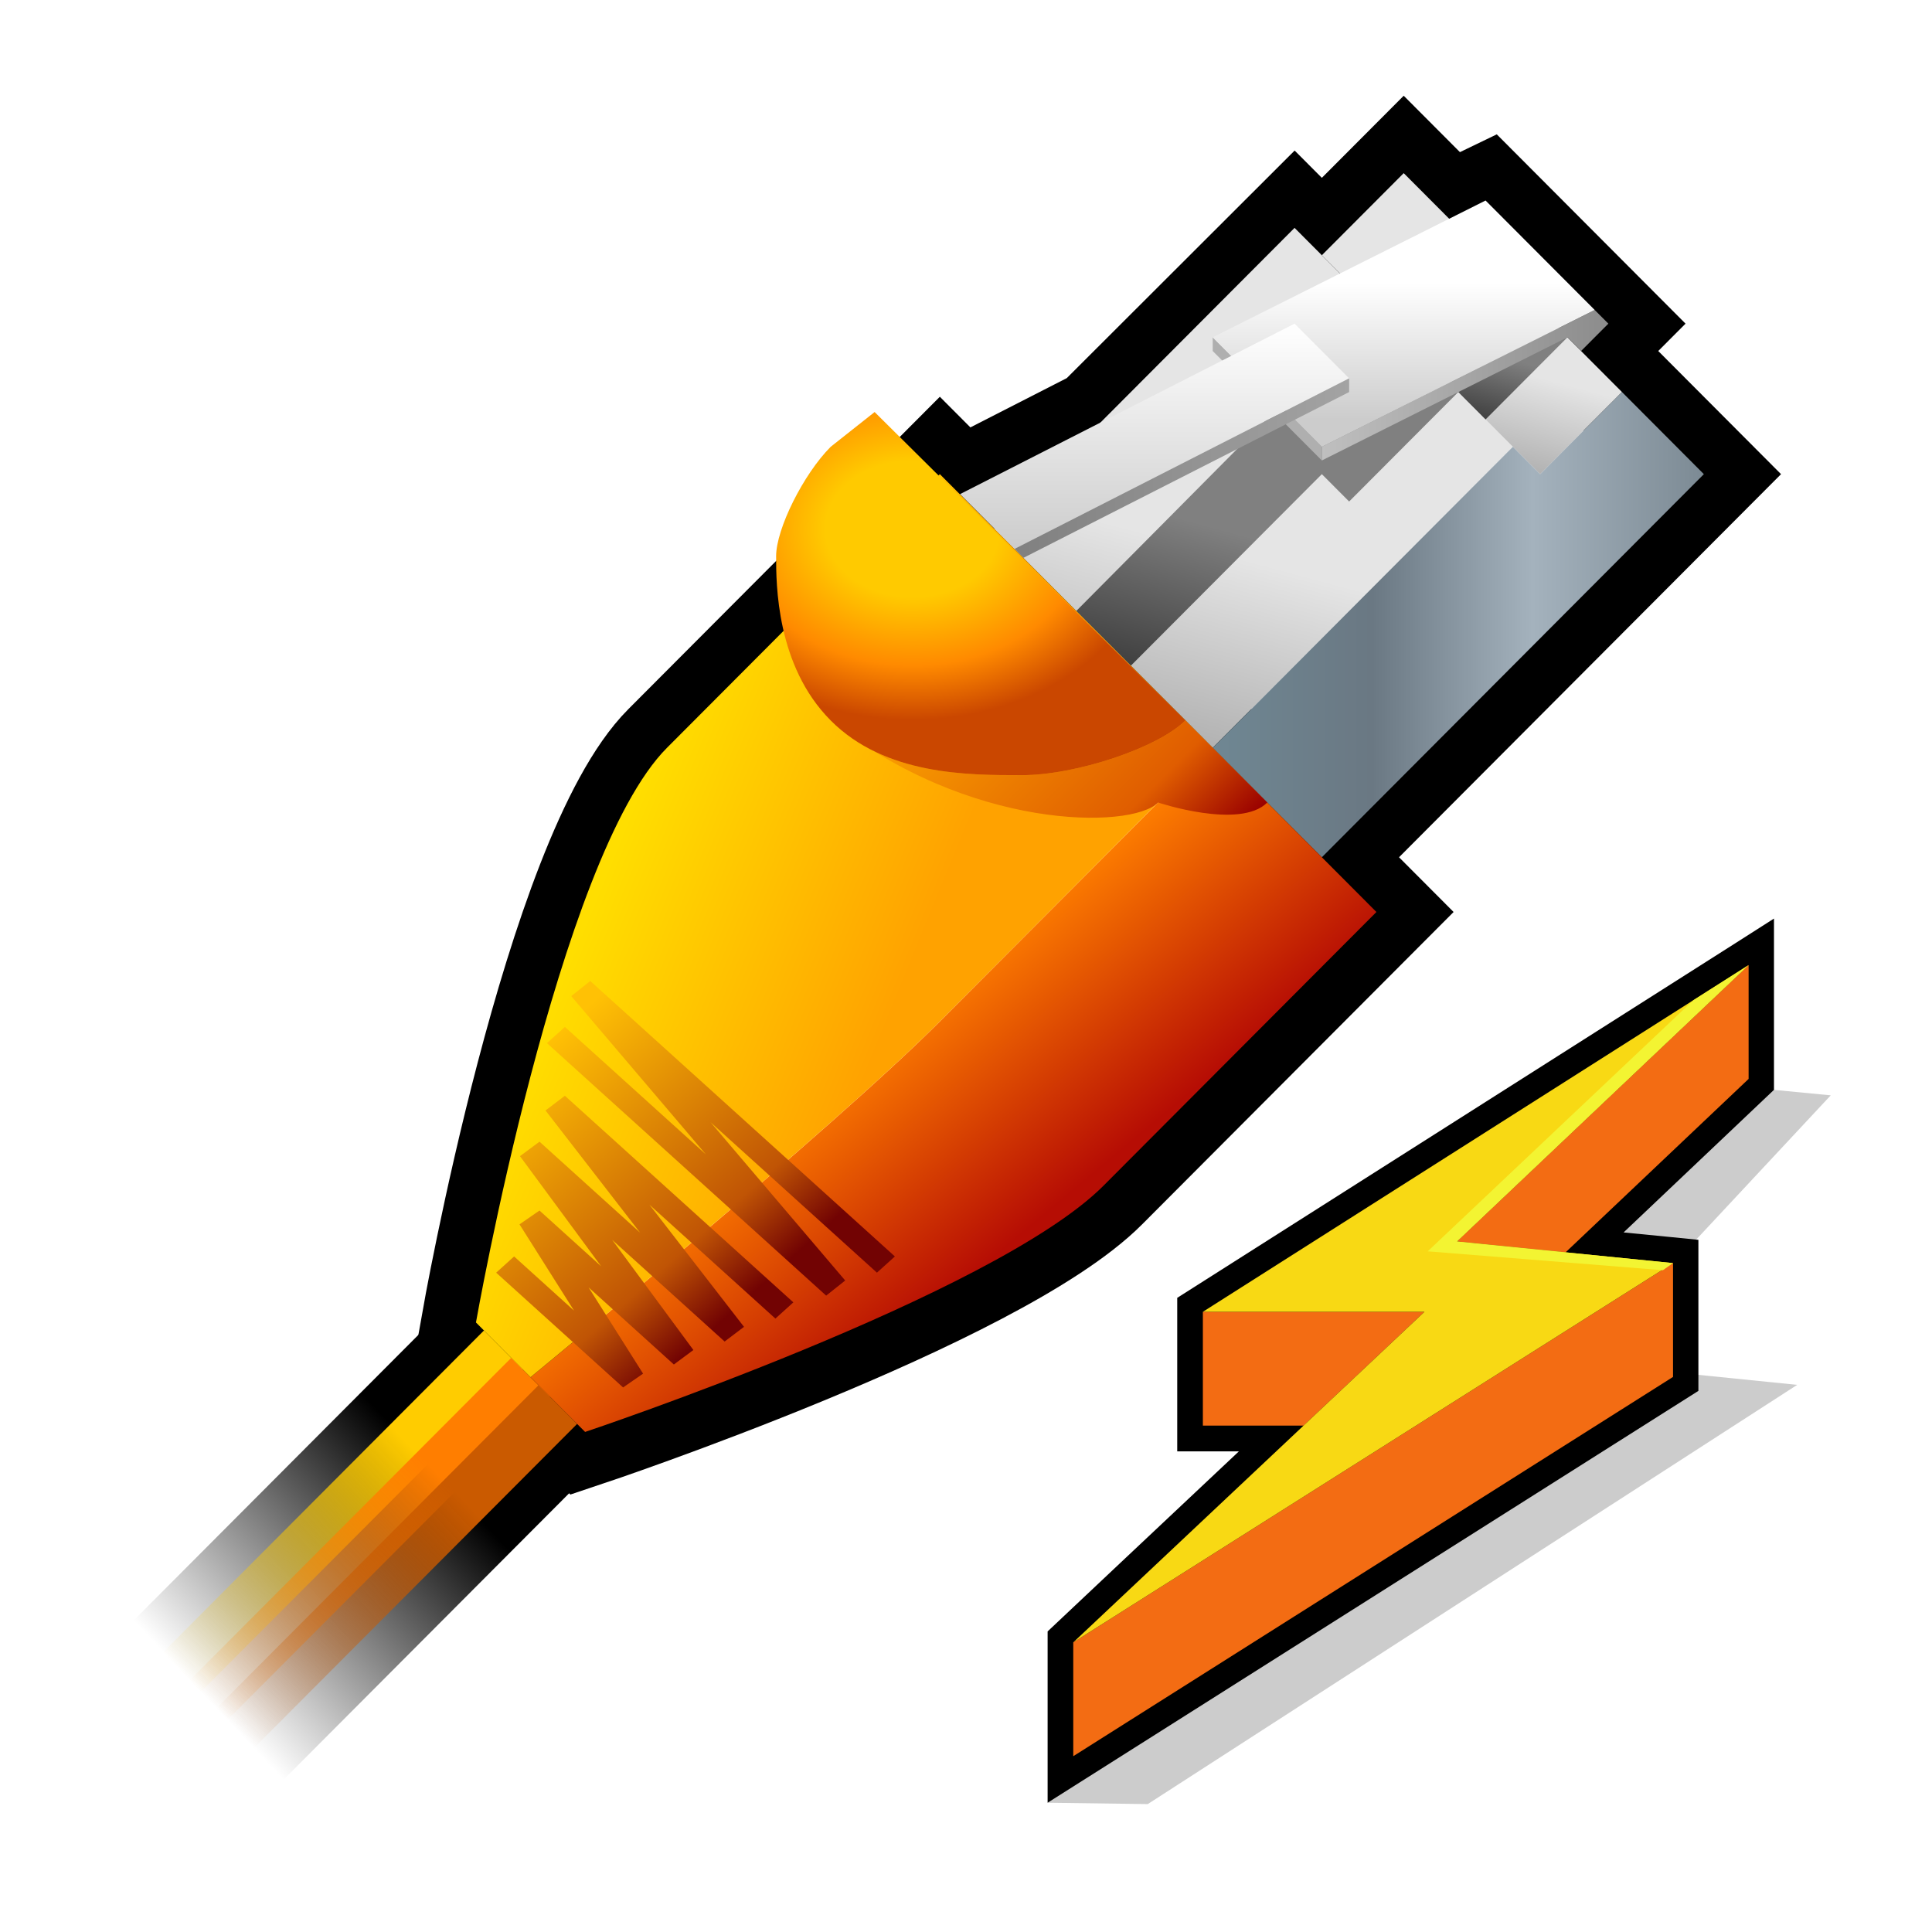
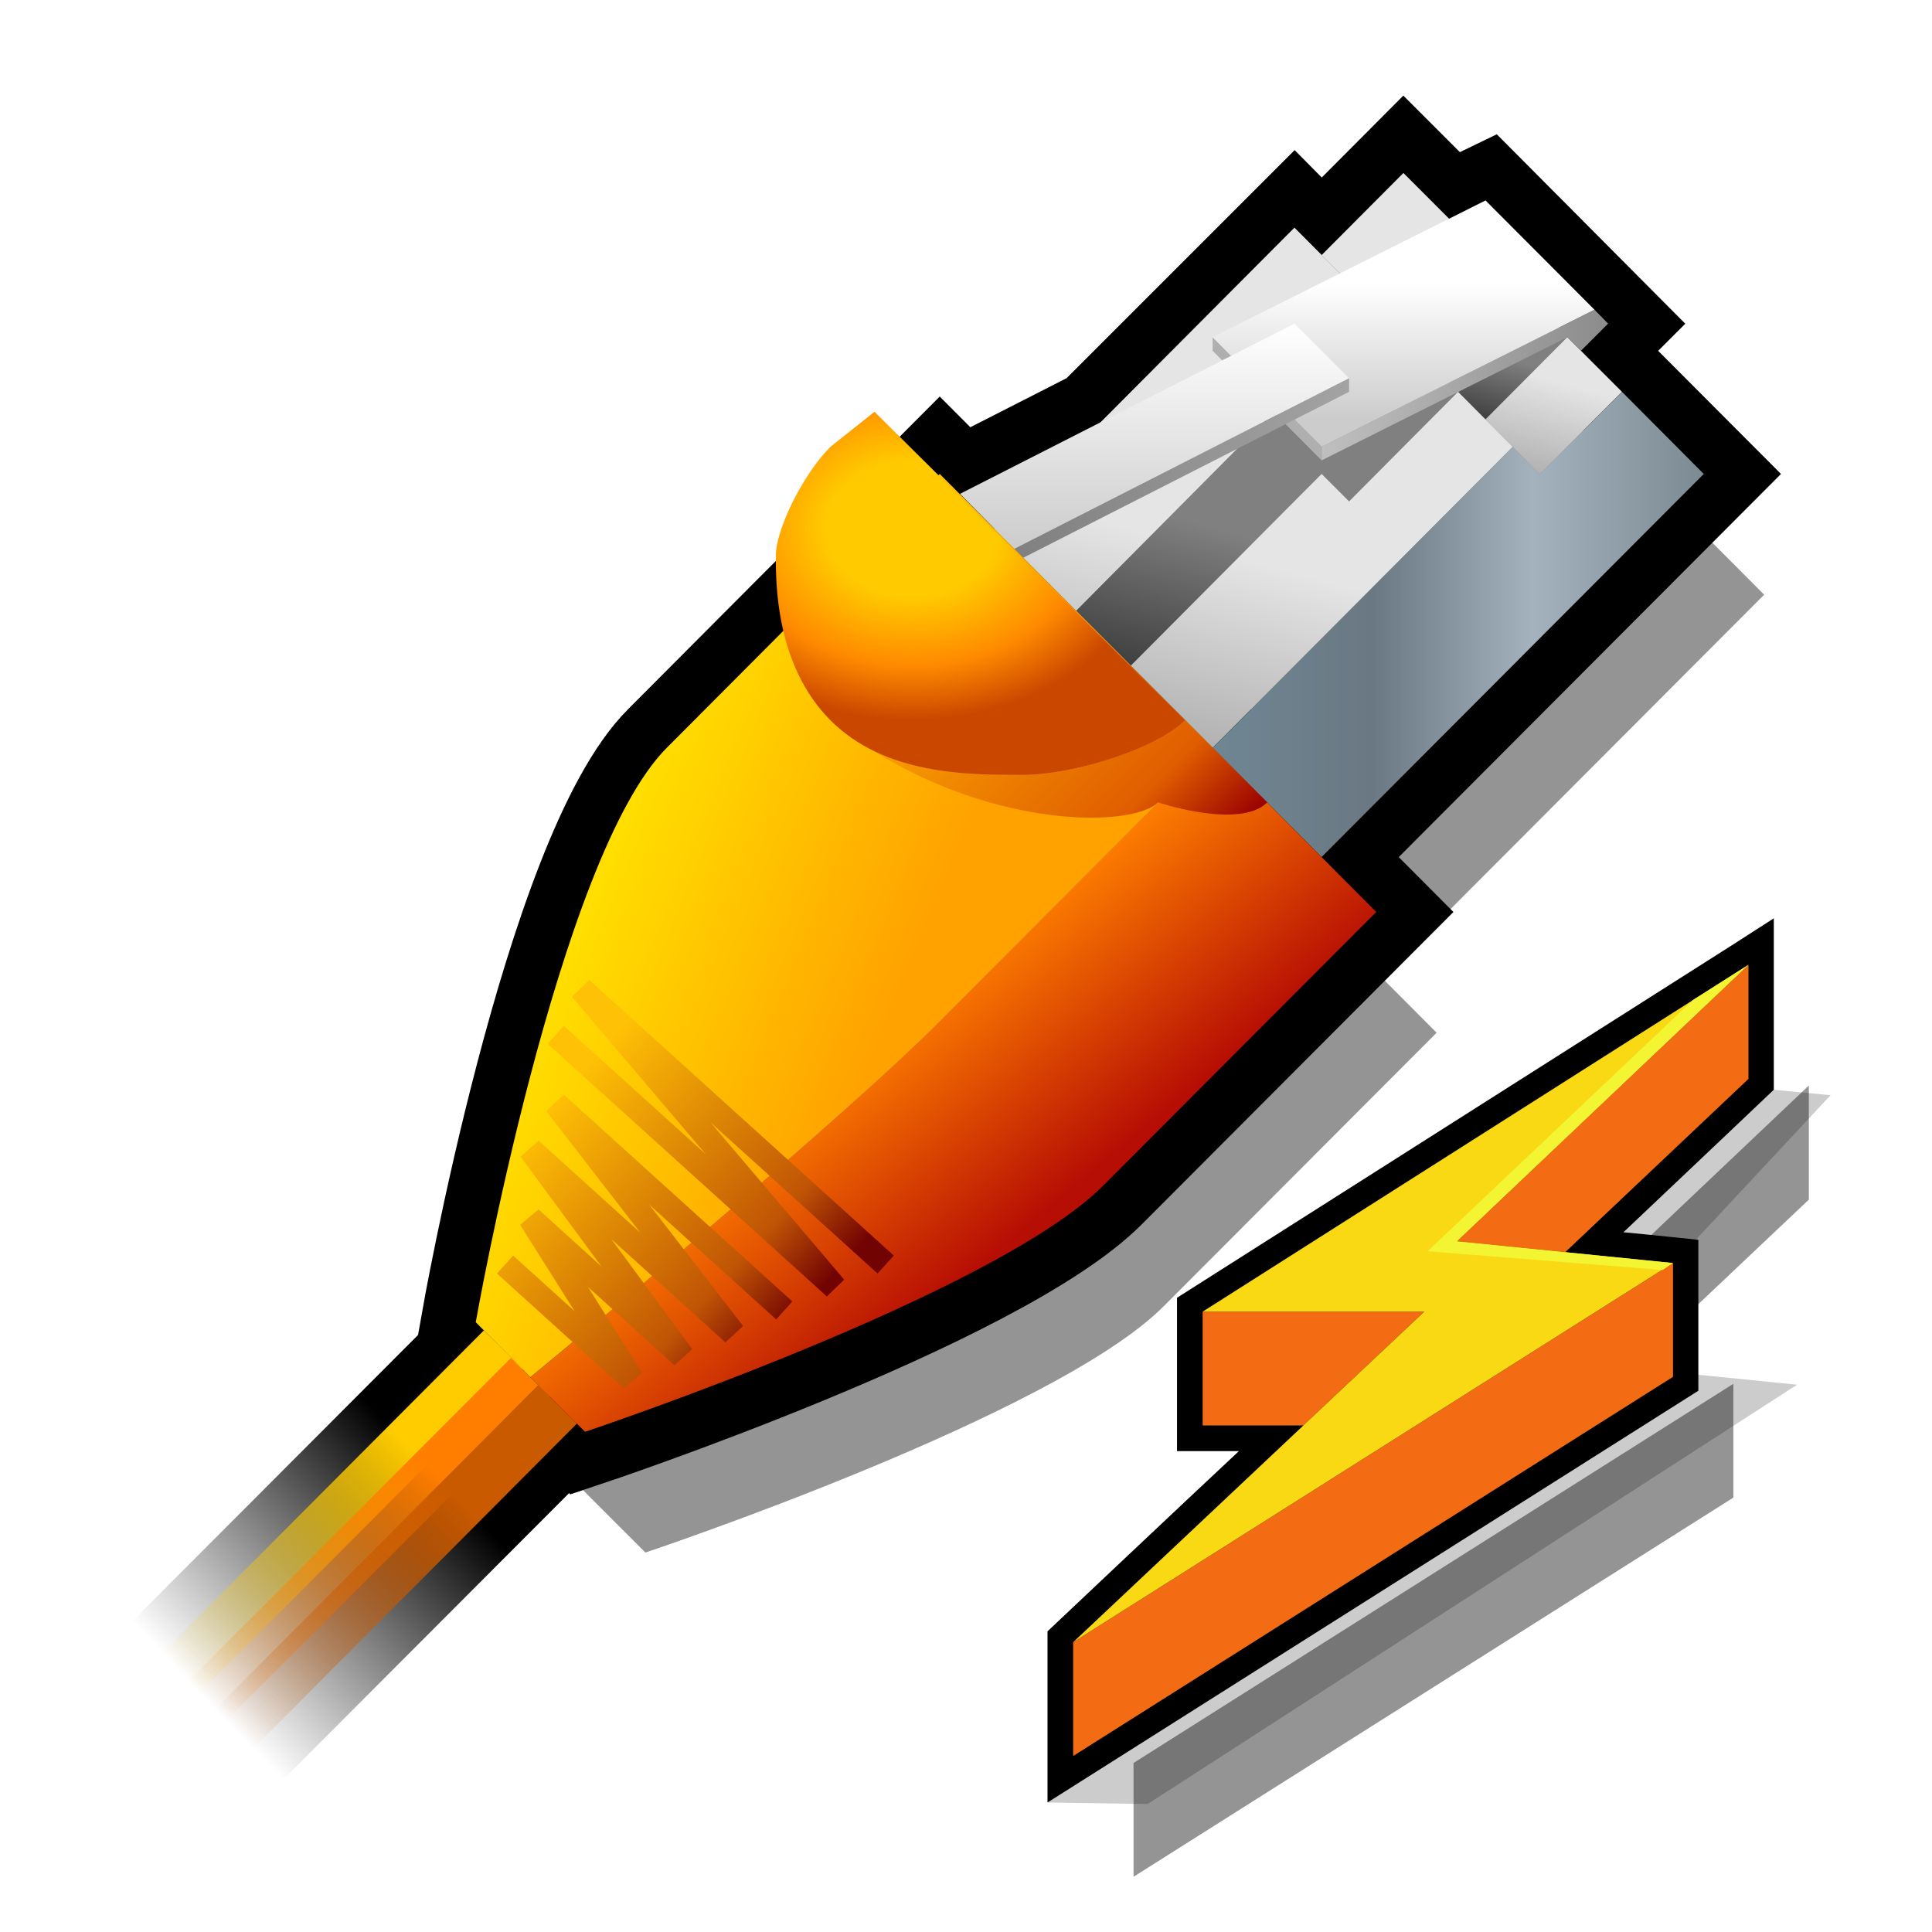
<svg xmlns="http://www.w3.org/2000/svg" version="1.1" width="64" height="64" color-interpolation="linearRGB">
  <g>
-     <linearGradient id="gradient0" gradientUnits="userSpaceOnUse" x1="26.27" y1="63.97" x2="17.69" y2="72.06">
+     <path style="fill:#000000; fill-opacity:0.42" d="M17.57 45.62L6.72 56.49            M31.13 15.7L22.09 24.77C18.47 28.39 15.76 43.8 15.76 43.8L19.38 47.43C19.38 47.43 32.94 42.9 36.55 39.27L45.59 30.21L31.13 15.7z            M52.37 11.62L53.27 10.72L49.21 6.64L47.99 7.23L46.49 5.73L43.78 8.45L42.88 7.54L36.41 14.01L31.8 16.36L43.78 28.39L56.44 15.7L52.37 11.62z            M16.67 44.71L5.82 55.59            M17.57 45.62L6.72 56.49            M18.47 46.52L7.63 57.4            M42.88 7.54L32.94 17.52L40.17 24.77L50.11 14.8L42.88 7.54z            M46.49 5.73L43.78 8.45L51.01 15.7L53.73 12.98L46.49 5.73z            M53.73 12.98L51.01 15.7L50.11 14.8L40.17 24.77L43.78 28.39L56.44 15.7L53.73 12.98z            M49.21 13.89L51.92 11.17L48.3 7.54L45.59 10.26L49.21 13.89z            M41.97 13.87L35.65 20.23L37.46 22.05L43.78 15.7L44.69 16.61L48.3 12.98L44.69 9.36L41.07 12.98L41.97 13.87z            M53.27 10.72L52.82 10.26L43.78 14.8V15.25L51.92 11.17L52.37 11.62L53.27 10.72z            M40.17 11.17L43.78 14.8V15.25L40.17 11.62V11.17z            M49.21 6.64L40.17 11.17L43.78 14.8L52.82 10.26L49.21 6.64z            M42.88 10.72L31.8 16.36L33.6 18.18L44.69 12.53L42.88 10.72z            M33.6 18.18L33.89 18.48L44.69 12.98V12.53L33.6 18.18z            M40.17 24.77L31.13 33.83C27.51 37.46 17.57 45.62 17.57 45.62L19.38 47.43C19.38 47.43 32.94 42.9 36.55 39.27L45.59 30.21L40.17 24.77z            M31.13 15.7L22.09 24.77C18.47 28.39 15.76 43.8 15.76 43.8L17.57 45.62C17.57 45.62 27.51 37.46 31.13 33.83L40.17 24.77L31.13 15.7z            M38.36 26.58C37.46 27.49 32.03 27.49 27.51 23.86C29.32 25.67 32.03 25.67 33.84 25.67C35.65 25.67 38.36 24.77 39.26 23.86L41.98 26.58C41.07 27.49 38.36 26.58 38.36 26.58z            M27.51 14.8C26.61 15.7 25.7 17.52 25.7 18.42C25.7 19.33 25.7 22.05 27.51 23.86C29.32 25.67 32.03 25.67 33.84 25.67C35.65 25.67 38.36 24.77 39.26 23.86L28.97 13.64L27.51 14.8z            M16.73 41.89L20.93 45.69L17.57 40.36L22.61 44.93L17.57 38.08L24.3 44.17L18.41 36.56L25.98 43.41            M55.42 41.84V45.61L35.55 58.17V54.4L55.42 41.84z            M57.92 31.96V35.74L51.85 41.48L48.26 41.12L57.92 31.96z" transform="matrix(1,0,0,1,2,4)" />
+     <linearGradient id="gradient0" gradientUnits="userSpaceOnUse" x1="25.95" y1="61" x2="18.19" y2="68.33">
      <stop offset="0" stop-color="#000000" />
      <stop offset="1" stop-color="#000000" stop-opacity="0" />
    </linearGradient>
-     <path style="fill:none; stroke:url(#gradient0); stroke-width:8" d="M17 47L5 59" transform="matrix(0.9039,0,0,0.9065,2.2085,3.016)" />
-     <path style="fill:none; stroke:#000000; stroke-width:4" d="M32 14L22 24C18 28 15 45 15 45L19 49C19 49 34 44 38 40L48 30L32 14z" transform="matrix(0.9039,0,0,0.9065,2.2085,3.016)" />
-     <path style="fill:none; stroke:#000000; stroke-width:4" d="M55.5 9.5L56.5 8.5L52 4L50.65 4.65L49 3L46 6L45 5L37.84 12.13L32.74 14.73L46 28L60 14L55.5 9.5z" transform="matrix(0.9039,0,0,0.9065,2.2085,3.016)" />
-     <linearGradient id="gradient1" gradientUnits="userSpaceOnUse" x1="25.27" y1="62.97" x2="16.69" y2="71.06">
+     <path style="fill:none; stroke:url(#gradient0); stroke-width:7.242" d="M17.57 45.62L6.72 56.49" />
+     <path style="fill:none; stroke:#000000; stroke-width:3.621" d="M31.13 15.7L22.09 24.77C18.47 28.39 15.76 43.8 15.76 43.8L19.38 47.43C19.38 47.43 32.94 42.9 36.55 39.27L45.59 30.21L31.13 15.7z" />
+     <path style="fill:none; stroke:#000000; stroke-width:3.621" d="M52.37 11.62L53.27 10.72L49.21 6.64L47.99 7.23L46.49 5.73L43.78 8.45L42.88 7.54L36.41 14.01L31.8 16.36L43.78 28.39L56.44 15.7L52.37 11.62z" />
+     <linearGradient id="gradient1" gradientUnits="userSpaceOnUse" x1="25.05" y1="60.09" x2="17.29" y2="67.43">
      <stop offset="0" stop-color="#ffcc00" />
      <stop offset="1" stop-color="#ffcc00" stop-opacity="0" />
    </linearGradient>
-     <path style="fill:none; stroke:url(#gradient1); stroke-width:2" d="M16 46L4 58" transform="matrix(0.9039,0,0,0.9065,2.2085,3.016)" />
-     <linearGradient id="gradient2" gradientUnits="userSpaceOnUse" x1="26.27" y1="63.97" x2="17.69" y2="72.06">
+     <path style="fill:none; stroke:url(#gradient1); stroke-width:1.81" d="M16.67 44.71L5.82 55.59" />
+     <linearGradient id="gradient2" gradientUnits="userSpaceOnUse" x1="25.95" y1="61" x2="18.19" y2="68.33">
      <stop offset="0" stop-color="#ff7e00" />
      <stop offset="1" stop-color="#ff7e00" stop-opacity="0" />
    </linearGradient>
-     <path style="fill:none; stroke:url(#gradient2); stroke-width:2" d="M17 47L5 59" transform="matrix(0.9039,0,0,0.9065,2.2085,3.016)" />
-     <linearGradient id="gradient3" gradientUnits="userSpaceOnUse" x1="27.27" y1="64.97" x2="18.69" y2="73.06">
+     <path style="fill:none; stroke:url(#gradient2); stroke-width:1.81" d="M17.57 45.62L6.72 56.49" />
+     <linearGradient id="gradient3" gradientUnits="userSpaceOnUse" x1="26.85" y1="61.91" x2="19.1" y2="69.24">
      <stop offset="0" stop-color="#ca5a00" />
      <stop offset="1" stop-color="#ca5a00" stop-opacity="0" />
    </linearGradient>
-     <path style="fill:none; stroke:url(#gradient3); stroke-width:2" d="M18 48L6 60" transform="matrix(0.9039,0,0,0.9065,2.2085,3.016)" />
-     <linearGradient id="gradient4" gradientUnits="userSpaceOnUse" x1="41.02" y1="23.72" x2="42.81" y2="17.01">
+     <path style="fill:none; stroke:url(#gradient3); stroke-width:1.81" d="M18.47 46.52L7.63 57.4" />
+     <linearGradient id="gradient4" gradientUnits="userSpaceOnUse" x1="39.28" y1="24.51" x2="40.9" y2="18.43">
      <stop offset="0" stop-color="#b2b2b2" />
      <stop offset="1" stop-color="#e5e5e5" />
    </linearGradient>
-     <path style="fill:url(#gradient4)" d="M45 5L34 16L42 24L53 13L45 5z" transform="matrix(0.9039,0,0,0.9065,2.2085,3.016)" />
-     <linearGradient id="gradient5" gradientUnits="userSpaceOnUse" x1="50.29" y1="13" x2="51.16" y2="9.72">
+     <path style="fill:url(#gradient4)" d="M42.88 7.54L32.94 17.52L40.17 24.77L50.11 14.8L42.88 7.54z" />
+     <linearGradient id="gradient5" gradientUnits="userSpaceOnUse" x1="47.66" y1="14.8" x2="48.45" y2="11.82">
      <stop offset="0" stop-color="#b2b2b2" />
      <stop offset="1" stop-color="#e5e5e5" />
    </linearGradient>
-     <path style="fill:url(#gradient5)" d="M49 3L46 6L54 14L57 11L49 3z" transform="matrix(0.9039,0,0,0.9065,2.2085,3.016)" />
-     <linearGradient id="gradient6" gradientUnits="userSpaceOnUse" x1="42" y1="19.5" x2="60" y2="19.5">
+     <path style="fill:url(#gradient5)" d="M46.49 5.73L43.78 8.45L51.01 15.7L53.73 12.98L46.49 5.73z" />
+     <linearGradient id="gradient6" gradientUnits="userSpaceOnUse" x1="40.17" y1="20.69" x2="56.44" y2="20.69">
      <stop offset="0" stop-color="#6f8793" />
      <stop offset="0.325" stop-color="#6a7883" />
      <stop offset="0.651" stop-color="#a4b2bd" />
      <stop offset="1" stop-color="#7c8a94" />
    </linearGradient>
-     <path style="fill:url(#gradient6)" d="M57 11L54 14L53 13L42 24L46 28L60 14L57 11z" transform="matrix(0.9039,0,0,0.9065,2.2085,3.016)" />
-     <linearGradient id="gradient7" gradientUnits="userSpaceOnUse" x1="50.65" y1="11.64" x2="51.27" y2="9.35">
+     <path style="fill:url(#gradient6)" d="M53.73 12.98L51.01 15.7L50.11 14.8L40.17 24.77L43.78 28.39L56.44 15.7L53.73 12.98z" />
+     <linearGradient id="gradient7" gradientUnits="userSpaceOnUse" x1="47.99" y1="13.56" x2="48.55" y2="11.49">
      <stop offset="0" stop-color="#404040" />
      <stop offset="1" stop-color="#808080" />
    </linearGradient>
-     <path style="fill:url(#gradient7)" d="M52 12L55 9L51 5L48 8L52 12z" transform="matrix(0.9039,0,0,0.9065,2.2085,3.016)" />
-     <linearGradient id="gradient8" gradientUnits="userSpaceOnUse" x1="42.15" y1="21.84" x2="43.63" y2="16.37">
+     <path style="fill:url(#gradient7)" d="M49.21 13.89L51.92 11.17L48.3 7.54L45.59 10.26L49.21 13.89z" />
+     <linearGradient id="gradient8" gradientUnits="userSpaceOnUse" x1="40.3" y1="22.81" x2="41.64" y2="17.85">
      <stop offset="0" stop-color="#404040" />
      <stop offset="1" stop-color="#808080" />
    </linearGradient>
-     <path style="fill:url(#gradient8)" d="M43.99 11.98L37 19L39 21L46 14L47 15L51 11L47 7L43 11L43.99 11.98z" transform="matrix(0.9039,0,0,0.9065,2.2085,3.016)" />
-     <linearGradient id="gradient9" gradientUnits="userSpaceOnUse" x1="46" y1="10.75" x2="56.5" y2="10.75">
+     <path style="fill:url(#gradient8)" d="M41.97 13.87L35.65 20.23L37.46 22.05L43.78 15.7L44.69 16.61L48.3 12.98L44.69 9.36L41.07 12.98L41.97 13.87z" />
+     <linearGradient id="gradient9" gradientUnits="userSpaceOnUse" x1="43.78" y1="12.76" x2="53.27" y2="12.76">
      <stop offset="0" stop-color="#bfbfbf" />
      <stop offset="1" stop-color="#8c8c8c" />
    </linearGradient>
-     <path style="fill:url(#gradient9)" d="M56.5 8.5L56 8L46 13V13.5L55 9L55.5 9.5L56.5 8.5z" transform="matrix(0.9039,0,0,0.9065,2.2085,3.016)" />
-     <path style="fill:#afafaf" d="M42 9L46 13V13.5L42 9.5V9z" transform="matrix(0.9039,0,0,0.9065,2.2085,3.016)" />
-     <linearGradient id="gradient10" gradientUnits="userSpaceOnUse" x1="44" y1="12" x2="44" y2="7">
+     <path style="fill:url(#gradient9)" d="M53.27 10.72L52.82 10.26L43.78 14.8V15.25L51.92 11.17L52.37 11.62L53.27 10.72z" />
+     <path style="fill:#afafaf" d="M40.17 11.17L43.78 14.8V15.25L40.17 11.62V11.17z" />
+     <linearGradient id="gradient10" gradientUnits="userSpaceOnUse" x1="41.98" y1="13.89" x2="41.98" y2="9.36">
      <stop offset="0" stop-color="#cccccc" />
      <stop offset="1" stop-color="#ffffff" />
    </linearGradient>
-     <path style="fill:url(#gradient10)" d="M52 4L42 9L46 13L56 8L52 4z" transform="matrix(0.9039,0,0,0.9065,2.2085,3.016)" />
-     <linearGradient id="gradient11" gradientUnits="userSpaceOnUse" x1="39.86" y1="16.75" x2="39.86" y2="8.5">
+     <path style="fill:url(#gradient10)" d="M49.21 6.64L40.17 11.17L43.78 14.8L52.82 10.26L49.21 6.64z" />
+     <linearGradient id="gradient11" gradientUnits="userSpaceOnUse" x1="38.23" y1="18.19" x2="38.23" y2="10.72">
      <stop offset="0" stop-color="#cccccc" />
      <stop offset="1" stop-color="#ffffff" />
    </linearGradient>
-     <path style="fill:url(#gradient11)" d="M45 8.5L32.74 14.73L34.74 16.73L47 10.5L45 8.5z" transform="matrix(0.9039,0,0,0.9065,2.2085,3.016)" />
-     <linearGradient id="gradient12" gradientUnits="userSpaceOnUse" x1="34.75" y1="13.78" x2="47" y2="13.78">
+     <path style="fill:url(#gradient11)" d="M42.88 10.72L31.8 16.36L33.6 18.18L44.69 12.53L42.88 10.72z" />
+     <linearGradient id="gradient12" gradientUnits="userSpaceOnUse" x1="33.61" y1="15.5" x2="44.69" y2="15.5">
      <stop offset="0" stop-color="#808080" />
      <stop offset="1" stop-color="#a3a3a3" />
    </linearGradient>
-     <path style="fill:url(#gradient12)" d="M34.74 16.73L35.06 17.06L47 11V10.5L34.74 16.73z" transform="matrix(0.9039,0,0,0.9065,2.2085,3.016)" />
-     <linearGradient id="gradient13" gradientUnits="userSpaceOnUse" x1="29.28" y1="34.65" x2="35.13" y2="41.65">
+     <path style="fill:url(#gradient12)" d="M33.6 18.18L33.89 18.48L44.69 12.98V12.53L33.6 18.18z" />
+     <linearGradient id="gradient13" gradientUnits="userSpaceOnUse" x1="28.67" y1="34.42" x2="33.96" y2="40.77">
      <stop offset="0" stop-color="#ff8000" />
      <stop offset="1" stop-color="#b60d04" />
    </linearGradient>
-     <path style="fill:url(#gradient13)" d="M42 24L32 34C28 38 17 47 17 47L19 49C19 49 34 44 38 40L48 30L42 24z" transform="matrix(0.9039,0,0,0.9065,2.2085,3.016)" />
-     <linearGradient id="gradient14" gradientUnits="userSpaceOnUse" x1="24.43" y1="17.13" x2="35.22" y2="21.56">
+     <path style="fill:url(#gradient13)" d="M40.17 24.77L31.13 33.83C27.51 37.46 17.57 45.62 17.57 45.62L19.38 47.43C19.38 47.43 32.94 42.9 36.55 39.27L45.59 30.21L40.17 24.77z" />
+     <linearGradient id="gradient14" gradientUnits="userSpaceOnUse" x1="24.29" y1="18.54" x2="34.04" y2="22.56">
      <stop offset="0" stop-color="#ffde00" />
      <stop offset="1" stop-color="#ffa200" />
    </linearGradient>
-     <path style="fill:url(#gradient14)" d="M32 14L22 24C18 28 15 45 15 45L17 47C17 47 28 38 32 34L42 24L32 14z" transform="matrix(0.9039,0,0,0.9065,2.2085,3.016)" />
-     <linearGradient id="gradient15" gradientUnits="userSpaceOnUse" x1="31.25" y1="19.75" x2="40.75" y2="29.25">
+     <path style="fill:url(#gradient14)" d="M31.13 15.7L22.09 24.77C18.47 28.39 15.76 43.8 15.76 43.8L17.57 45.62C17.57 45.62 27.51 37.46 31.13 33.83L40.17 24.77L31.13 15.7z" />
+     <linearGradient id="gradient15" gradientUnits="userSpaceOnUse" x1="30.45" y1="20.91" x2="39.04" y2="29.53">
      <stop offset="0" stop-color="#ffae00" />
      <stop offset="0.749" stop-color="#e05d00" />
      <stop offset="1" stop-color="#990000" />
    </linearGradient>
-     <path style="fill:url(#gradient15)" d="M40 26C39 27 33 27 28 23C30 25 33 25 35 25C37 25 40 24 41 23L44 26C43 27 40 26 40 26z" transform="matrix(0.9039,0,0,0.9065,2.2085,3.016)" />
-     <radialGradient id="gradient16" gradientUnits="userSpaceOnUse" cx="0" cy="0" r="64" gradientTransform="matrix(0.1412,0,0,0.1099,30.9993,16.0004)">
+     <path style="fill:url(#gradient15)" d="M38.36 26.58C37.46 27.49 32.03 27.49 27.51 23.86C29.32 25.67 32.03 25.67 33.84 25.67C35.65 25.67 38.36 24.77 39.26 23.86L41.98 26.58C41.07 27.49 38.36 26.58 38.36 26.58z" />
+     <radialGradient id="gradient16" gradientUnits="userSpaceOnUse" cx="0" cy="0" r="64" gradientTransform="matrix(0.1276,0,0,0.0996,30.2287,17.5203)">
      <stop offset="0.353" stop-color="#ffca00" />
      <stop offset="0.71" stop-color="#ff8a00" />
      <stop offset="0.992" stop-color="#ca4700" />
    </radialGradient>
-     <path style="fill:url(#gradient16)" d="M28 13C27 14 26 16 26 17C26 18 26 21 28 23C30 25 33 25 35 25C37 25 40 24 41 23L29.61 11.73L28 13z" transform="matrix(0.9039,0,0,0.9065,2.2085,3.016)" />
-     <linearGradient id="gradient17" gradientUnits="userSpaceOnUse" x1="29.25" y1="21.75" x2="38.75" y2="31.25">
+     <path style="fill:url(#gradient16)" d="M27.51 14.8C26.61 15.7 25.7 17.52 25.7 18.42C25.7 19.33 25.7 22.05 27.51 23.86C29.32 25.67 32.03 25.67 33.84 25.67C35.65 25.67 38.36 24.77 39.26 23.86L28.97 13.64L27.51 14.8z" />
+     <linearGradient id="gradient17" gradientUnits="userSpaceOnUse" x1="28.71" y1="24.97" x2="36.7" y2="32.19">
      <stop offset="0" stop-color="#ffc105" />
      <stop offset="0.757" stop-color="#c05405" />
      <stop offset="1" stop-color="#720303" />
    </linearGradient>
-     <path style="fill:none; stroke:url(#gradient17); stroke-width:1" d="M15 44L20 49L16 42L22 48L16 39L24 47L17 37L26 46            M17 34L28 45L18 32L30 44" transform="matrix(0.8409,0,0,0.7604,4.12,8.4326)" />
-     <path style="fill:#000000; fill-opacity:0.2" d="M64.65 36.7L62.57 36.5L57.06 41.71L35.95 62.55L39.62 62.6L63.42 47.28L55.5 46.48L64.65 36.7z" transform="matrix(0.9039,0,0,0.9065,2.2085,3.016)" />
-     <path style="fill:#000000" d="M61.14 31.15L40.7 44.1V49.71C40.7 49.71 42.35 49.71 42.96 49.71C40.78 51.75 35.95 56.29 35.95 56.29V62.55L59.8 47.5V41.98C59.8 41.98 58.01 41.8 57.06 41.71C58.86 40.01 62.57 36.5 62.57 36.5V30.24L61.14 31.15z" transform="matrix(0.9039,0,0,0.9065,2.2085,3.016)" />
-     <linearGradient id="gradient18" gradientUnits="userSpaceOnUse" x1="154.44" y1="344.96" x2="240.46" y2="344.96">
+     <path style="fill:none; stroke:url(#gradient17); stroke-width:0.802" d="M16.73 41.89L20.93 45.69L17.57 40.36L22.61 44.93L17.57 38.08L24.3 44.17L18.41 36.56L25.98 43.41            M18.41 34.28L27.66 42.65L19.25 32.76L29.34 41.89" />
+     <path style="fill:#000000; fill-opacity:0.2" d="M60.64 36.28L58.76 36.1L53.78 40.82L34.7 59.71L38.02 59.76L59.53 45.87L52.37 45.15L60.64 36.28z" />
+     <path style="fill:#000000" d="M57.47 31.25L38.99 42.99V48.07C38.99 48.07 40.48 48.07 41.04 48.07C39.06 49.92 34.7 54.04 34.7 54.04V59.71L56.26 46.07V41.07C56.26 41.07 54.64 40.9 53.78 40.82C55.41 39.28 58.76 36.1 58.76 36.1V30.42L57.47 31.25z" />
+     <linearGradient id="gradient18" gradientUnits="userSpaceOnUse" x1="141.8" y1="315.72" x2="219.56" y2="315.72">
      <stop offset="0" stop-color="#f36c13" />
      <stop offset="0.162" stop-color="#f37c13" />
      <stop offset="0.421" stop-color="#f38e14" />
      <stop offset="0.694" stop-color="#f39814" />
      <stop offset="1" stop-color="#f39c14" />
    </linearGradient>
-     <path style="fill:url(#gradient18)" d="M41.64 44.61V48.77H45.33L49.76 44.61H41.64z" transform="matrix(0.9039,0,0,0.9065,2.2085,3.016)" />
-     <linearGradient id="gradient19" gradientUnits="userSpaceOnUse" x1="154.44" y1="344.96" x2="240.46" y2="344.96">
+     <path style="fill:url(#gradient18)" d="M39.84 43.45V47.22H43.18L47.18 43.45H39.84z" />
+     <linearGradient id="gradient19" gradientUnits="userSpaceOnUse" x1="141.8" y1="315.72" x2="219.56" y2="315.72">
      <stop offset="0" stop-color="#f36c13" />
      <stop offset="0.051" stop-color="#f37013" />
      <stop offset="0.403" stop-color="#f38814" />
      <stop offset="0.729" stop-color="#f39714" />
      <stop offset="1" stop-color="#f39c14" />
    </linearGradient>
-     <path style="fill:url(#gradient19)" d="M61.64 31.94V36.1L54.93 42.44L50.95 42.04L61.64 31.94z" transform="matrix(0.9039,0,0,0.9065,2.2085,3.016)" />
-     <linearGradient id="gradient20" gradientUnits="userSpaceOnUse" x1="154.44" y1="344.96" x2="240.46" y2="344.96">
+     <path style="fill:url(#gradient19)" d="M57.92 31.96V35.74L51.85 41.48L48.26 41.12L57.92 31.96z" />
+     <linearGradient id="gradient20" gradientUnits="userSpaceOnUse" x1="141.8" y1="315.72" x2="219.56" y2="315.72">
      <stop offset="0" stop-color="#f36c13" />
      <stop offset="0.051" stop-color="#f37013" />
      <stop offset="0.403" stop-color="#f38814" />
      <stop offset="0.729" stop-color="#f39714" />
      <stop offset="1" stop-color="#f39c14" />
    </linearGradient>
-     <path style="fill:url(#gradient20)" d="M58.87 42.83V46.99L36.89 60.85V56.69L58.87 42.83z" transform="matrix(0.9039,0,0,0.9065,2.2085,3.016)" />
-     <path style="fill:#f8d914" d="M61.64 31.94L41.64 44.61H49.76L36.89 56.69L58.87 42.83L50.95 42.04L61.64 31.94z" transform="matrix(0.9039,0,0,0.9065,2.2085,3.016)" />
-     <path style="fill:#f3f432" d="M49.88 42.4L58.5 43.09L58.87 42.83L50.95 42.04L61.64 31.94L59.62 33.22L49.88 42.4z" transform="matrix(0.9039,0,0,0.9065,2.2085,3.016)" />
+     <path style="fill:url(#gradient20)" d="M55.42 41.84V45.61L35.55 58.17V54.4L55.42 41.84z" />
+     <path style="fill:#f8d914" d="M57.92 31.96L39.84 43.45H47.18L35.55 54.4L55.42 41.84L48.26 41.12L57.92 31.96z" />
+     <path style="fill:#f3f432" d="M47.29 41.45L55.08 42.07L55.42 41.84L48.26 41.12L57.92 31.96L56.09 33.12L47.29 41.45z" />
  </g>
</svg>
